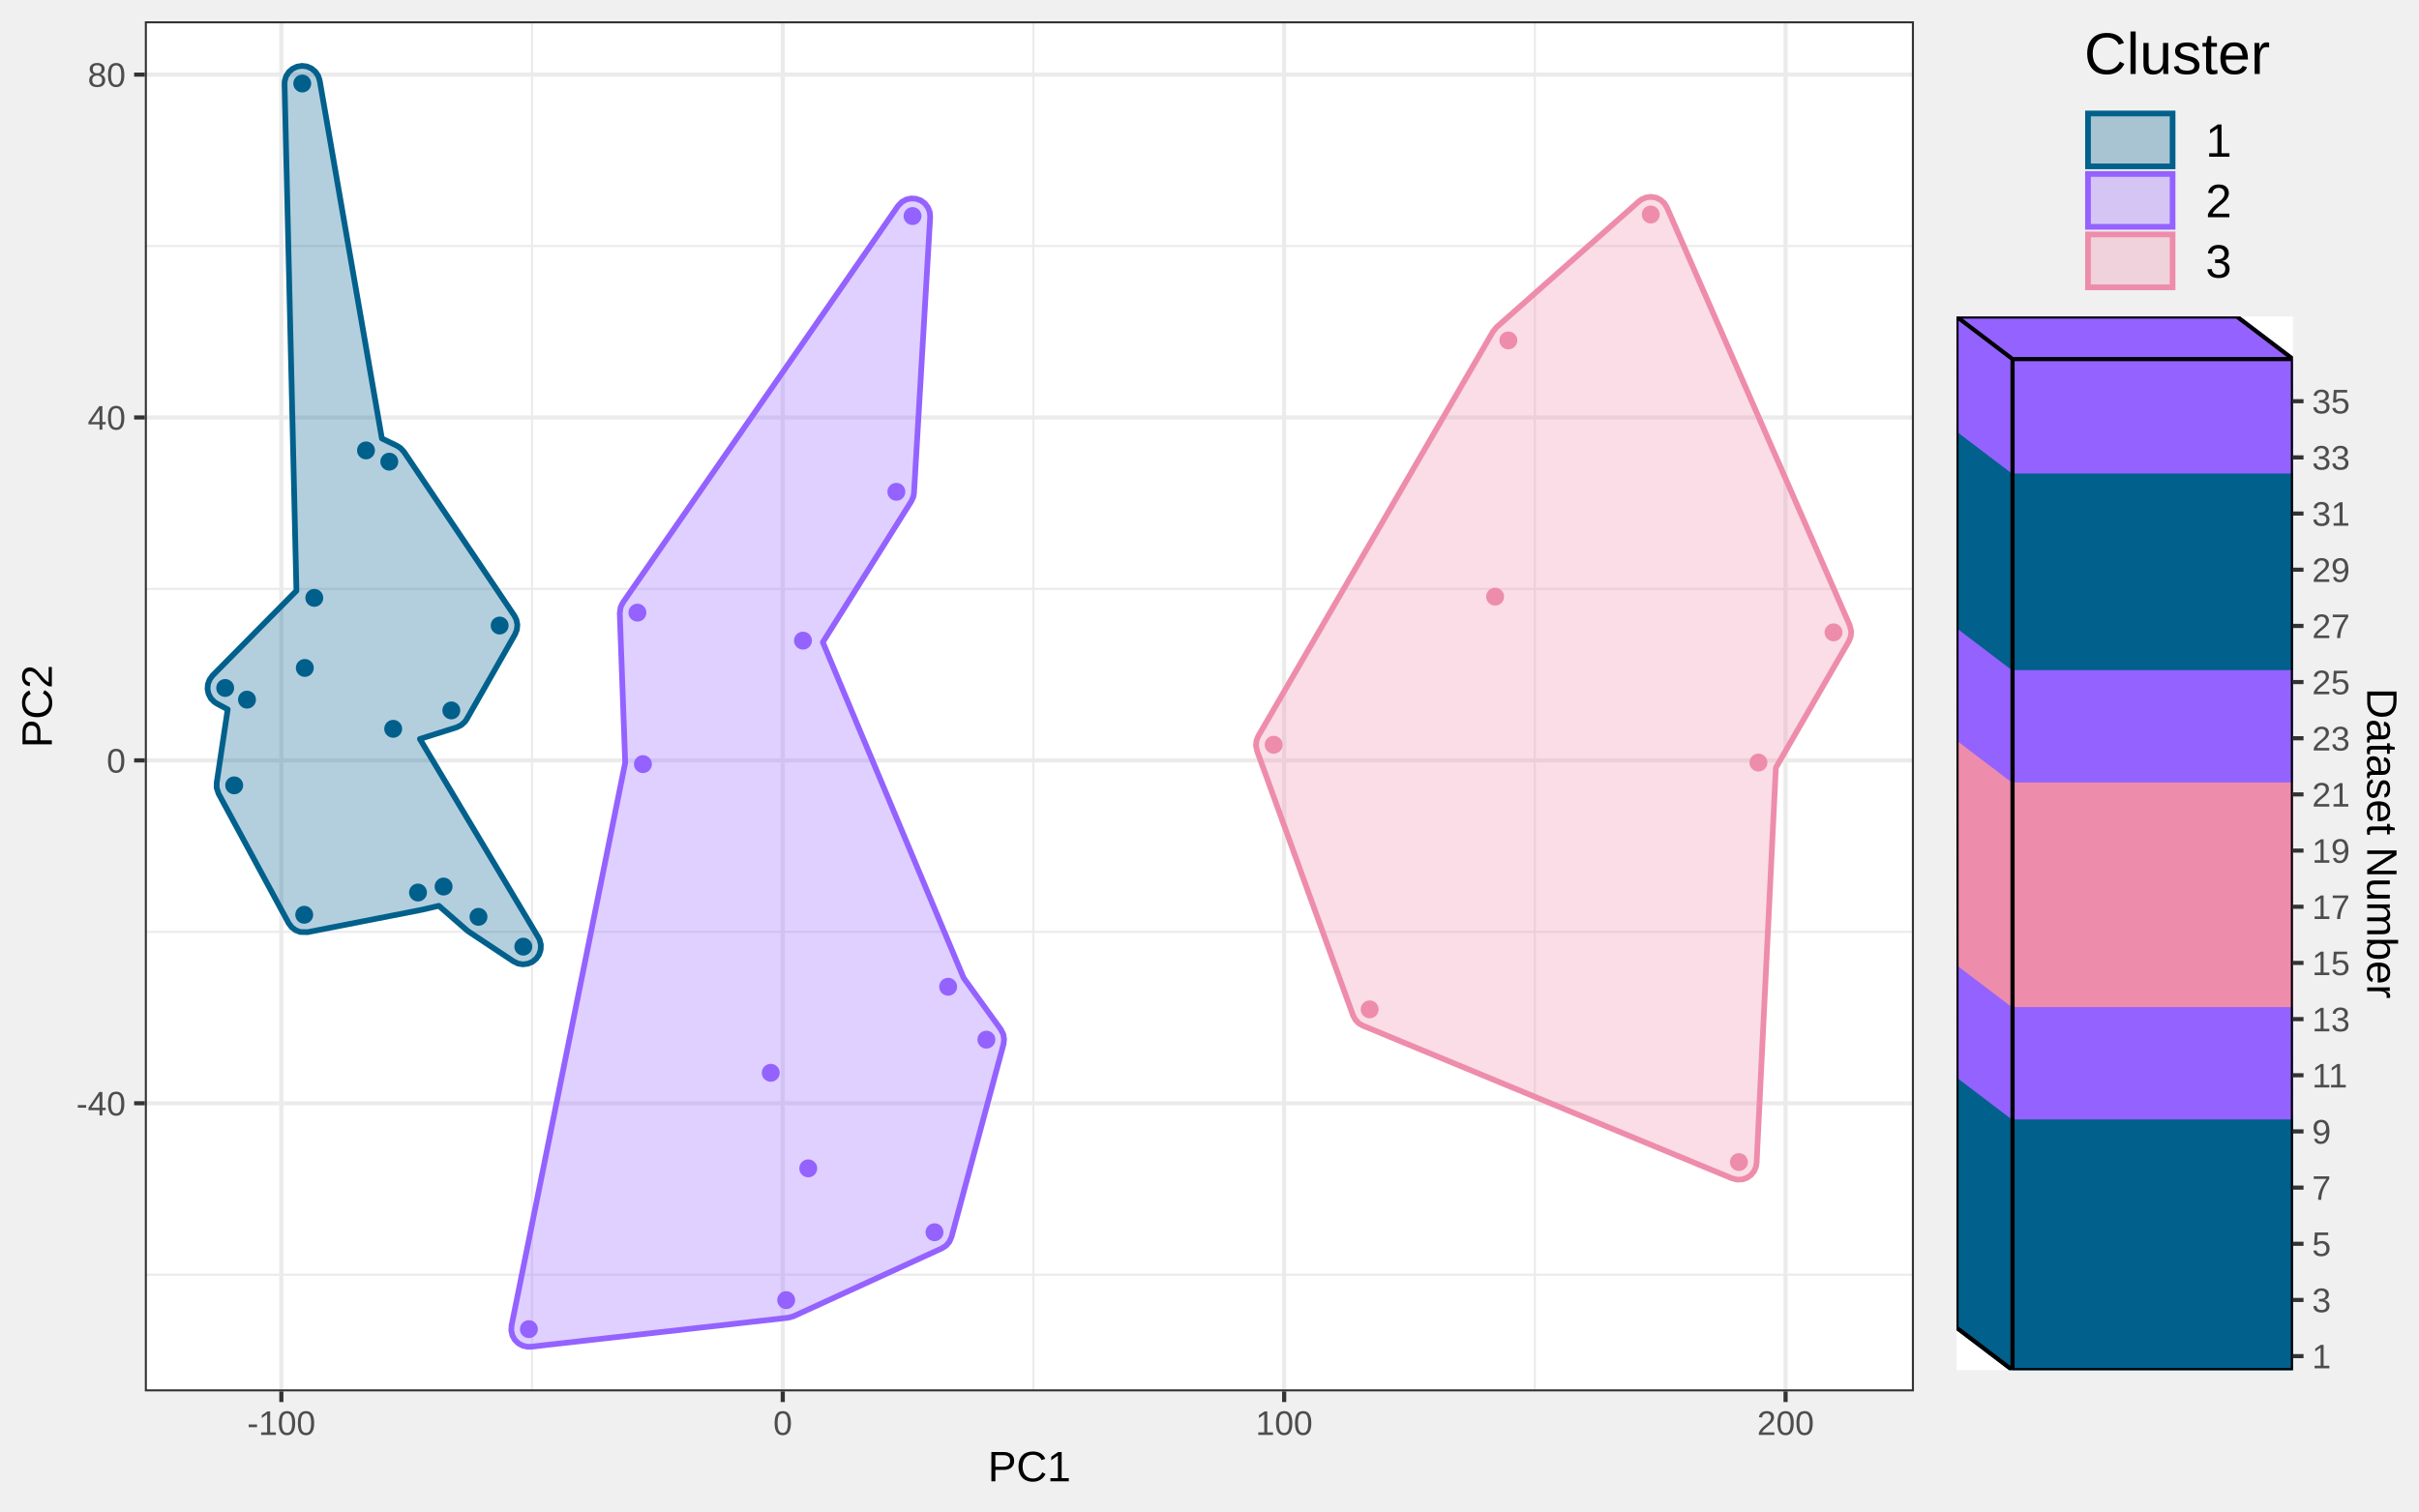
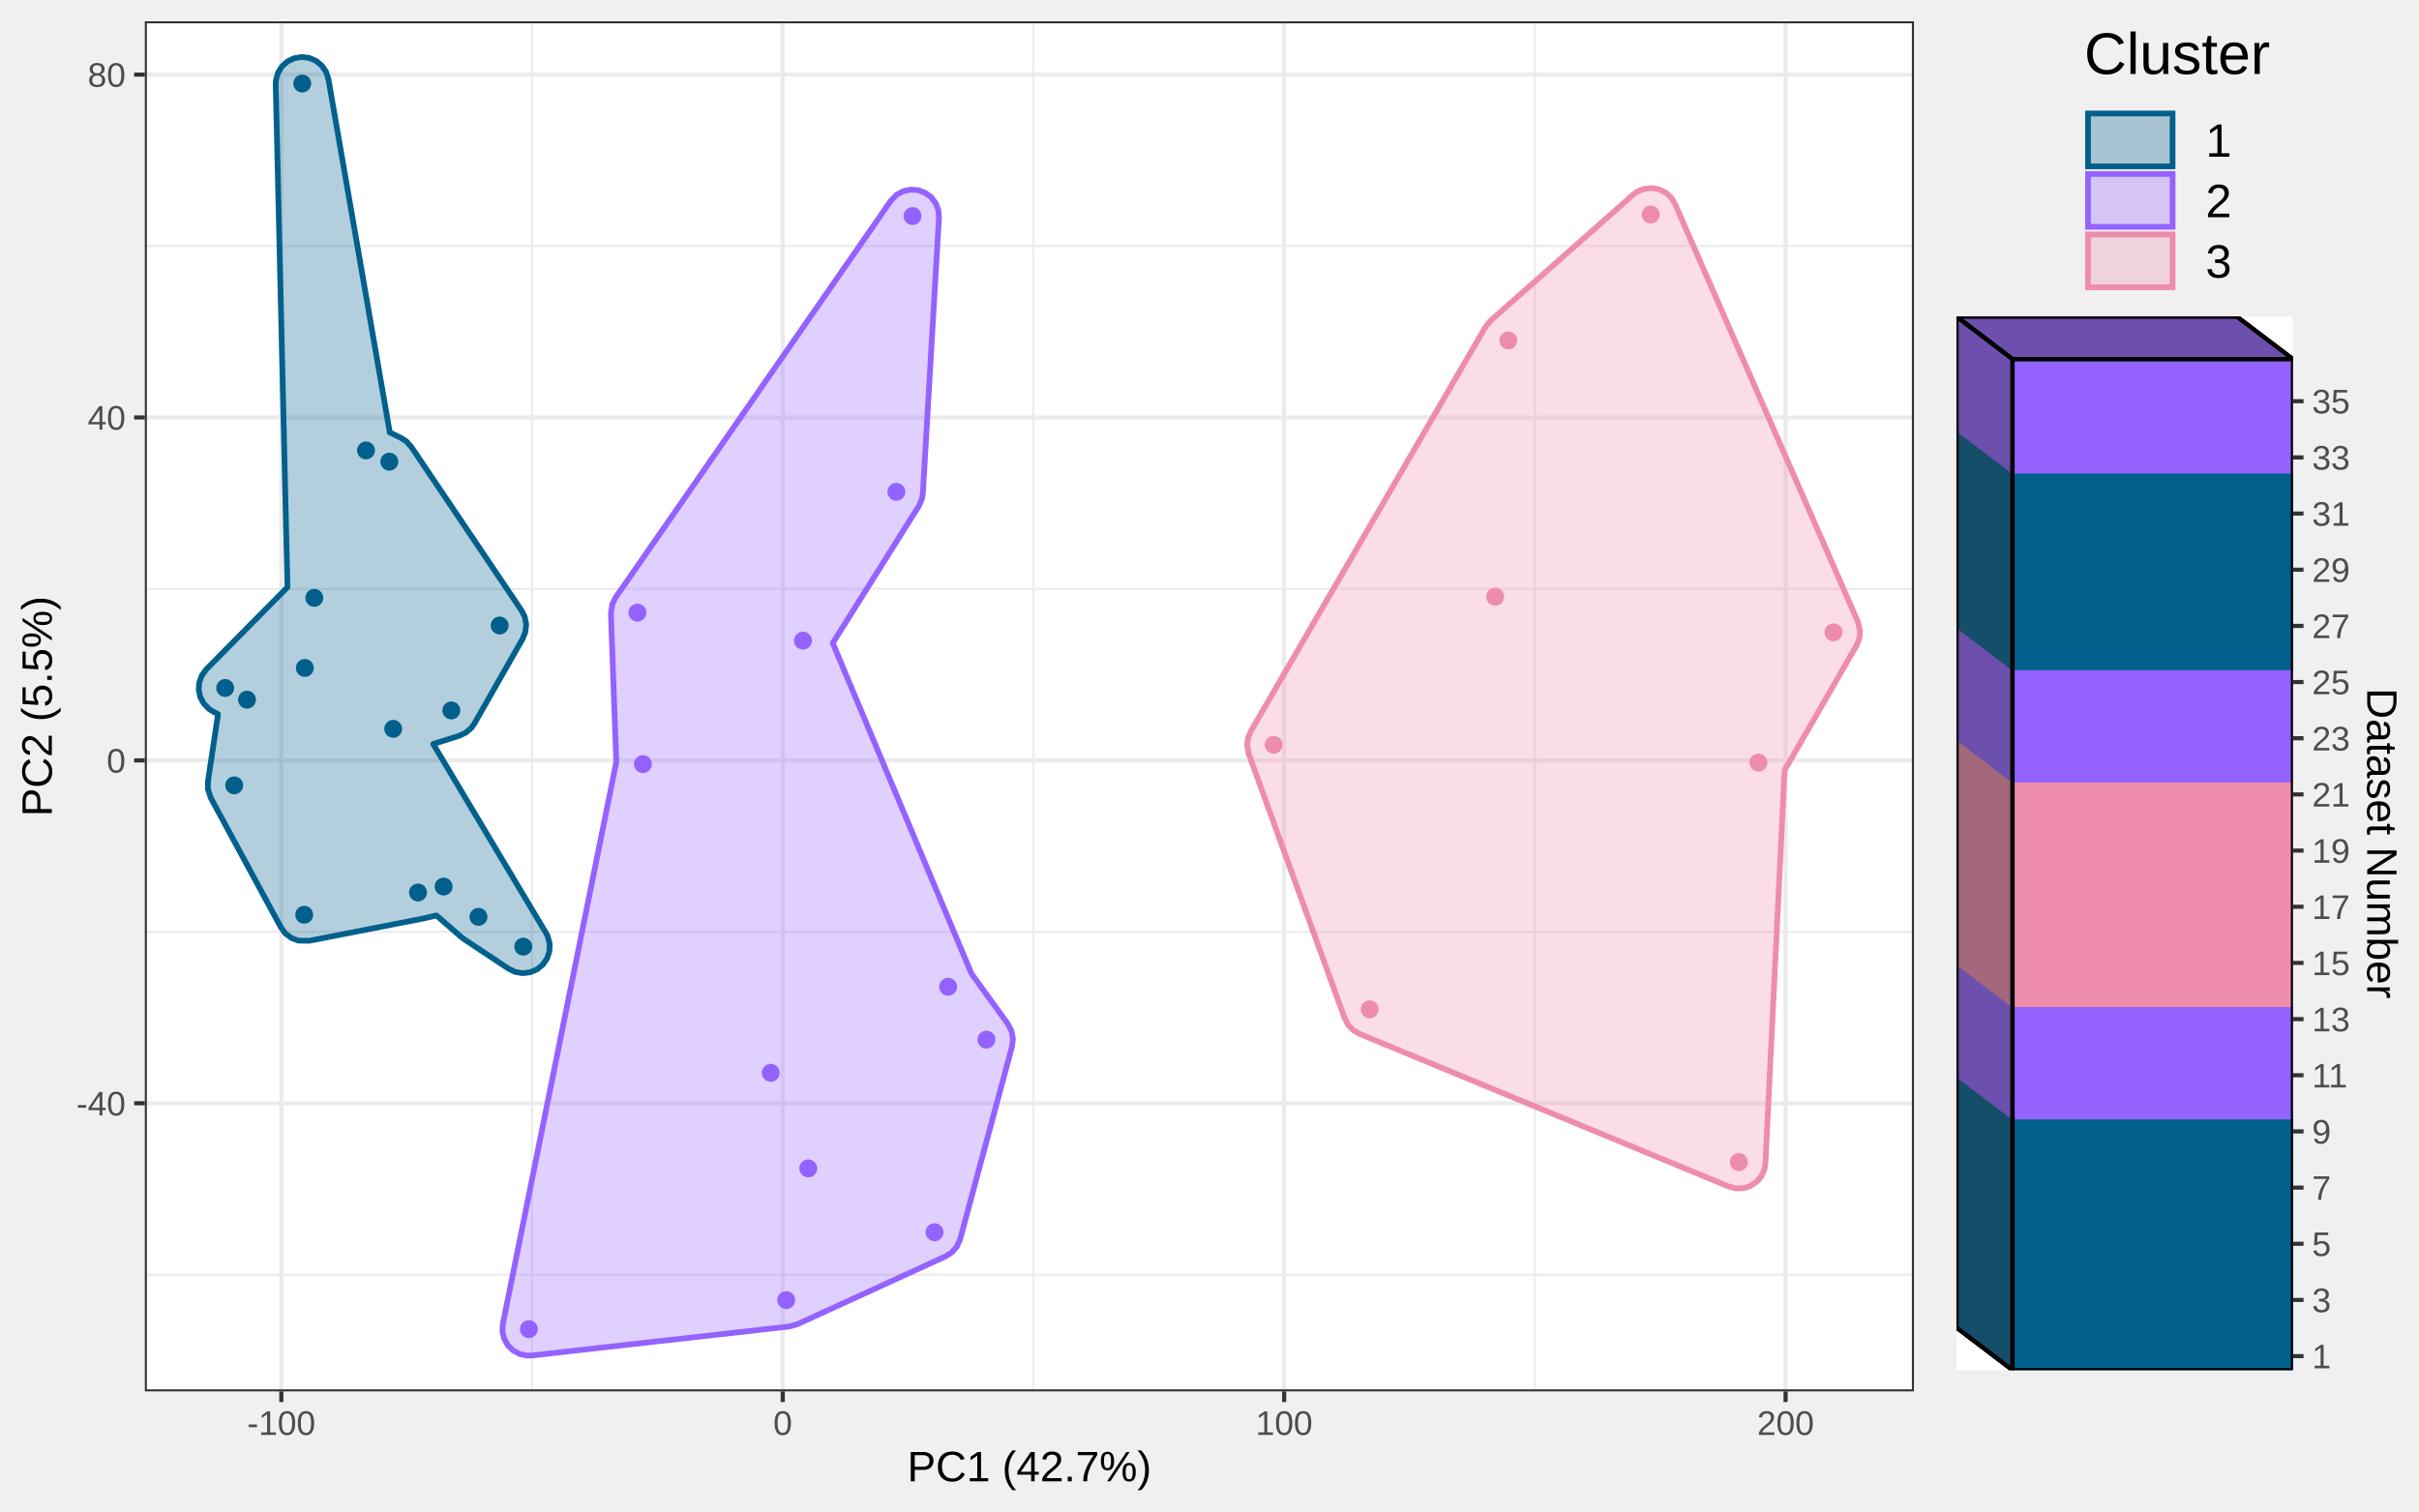
<svg xmlns="http://www.w3.org/2000/svg" width="453.54pt" height="283.46pt" viewBox="0 0 453.54 283.46">
  <g class="svglite">
    <defs>
      <style type="text/css">
    .svglite line, .svglite polyline, .svglite polygon, .svglite path, .svglite rect, .svglite circle {
      fill: none;
      stroke: #000000;
      stroke-linecap: round;
      stroke-linejoin: round;
      stroke-miterlimit: 10.00;
    }
    .svglite text {
      white-space: pre;
    }
    .svglite g.glyphgroup path {
      fill: inherit;
      stroke: none;
    }
  </style>
    </defs>
    <rect width="100%" height="100%" style="stroke: none; fill: none;" />
    <defs>
      <clipPath id="cpMC4wMHw0NTMuNTR8MC4wMHwyODMuNDY=">
        <rect x="0.00" y="0.00" width="453.54" height="283.46" />
      </clipPath>
    </defs>
    <g clip-path="url(#cpMC4wMHw0NTMuNTR8MC4wMHwyODMuNDY=)">
</g>
    <defs>
      <clipPath id="cpMC4wMHwzNjIuODN8MC4wMHwyODMuNDY=">
        <rect x="0.00" y="0.00" width="362.83" height="283.46" />
      </clipPath>
    </defs>
    <g clip-path="url(#cpMC4wMHwzNjIuODN8MC4wMHwyODMuNDY=)">
</g>
    <g clip-path="url(#cpMC4wMHw0NTMuNTR8MC4wMHwyODMuNDY=)">
</g>
    <defs>
      <clipPath id="cpMjcuMTV8MzU4Ljg1fDMuOTl8MjYwLjk0">
        <rect x="27.15" y="3.99" width="331.70" height="256.95" />
      </clipPath>
    </defs>
    <g clip-path="url(#cpMjcuMTV8MzU4Ljg1fDMuOTl8MjYwLjk0)">
      <rect x="27.15" y="3.99" width="331.70" height="256.95" style="stroke-width: 0.78; stroke: none; fill: #FFFFFF;" />
      <polyline points="27.15,239.06 358.85,239.06 " style="stroke-width: 0.39; stroke: #EBEBEB; stroke-linecap: butt;" />
      <polyline points="27.15,174.75 358.85,174.75 " style="stroke-width: 0.39; stroke: #EBEBEB; stroke-linecap: butt;" />
      <polyline points="27.15,110.44 358.85,110.44 " style="stroke-width: 0.39; stroke: #EBEBEB; stroke-linecap: butt;" />
      <polyline points="27.15,46.14 358.85,46.14 " style="stroke-width: 0.39; stroke: #EBEBEB; stroke-linecap: butt;" />
      <polyline points="99.75,260.94 99.75,3.99 " style="stroke-width: 0.39; stroke: #EBEBEB; stroke-linecap: butt;" />
      <polyline points="193.76,260.94 193.76,3.99 " style="stroke-width: 0.39; stroke: #EBEBEB; stroke-linecap: butt;" />
      <polyline points="287.77,260.94 287.77,3.99 " style="stroke-width: 0.39; stroke: #EBEBEB; stroke-linecap: butt;" />
      <polyline points="27.15,206.90 358.85,206.90 " style="stroke-width: 0.78; stroke: #EBEBEB; stroke-linecap: butt;" />
      <polyline points="27.15,142.60 358.85,142.60 " style="stroke-width: 0.78; stroke: #EBEBEB; stroke-linecap: butt;" />
      <polyline points="27.15,78.29 358.85,78.29 " style="stroke-width: 0.78; stroke: #EBEBEB; stroke-linecap: butt;" />
      <polyline points="27.15,13.99 358.85,13.99 " style="stroke-width: 0.78; stroke: #EBEBEB; stroke-linecap: butt;" />
      <polyline points="52.75,260.94 52.75,3.99 " style="stroke-width: 0.78; stroke: #EBEBEB; stroke-linecap: butt;" />
      <polyline points="146.76,260.94 146.76,3.99 " style="stroke-width: 0.78; stroke: #EBEBEB; stroke-linecap: butt;" />
      <polyline points="240.77,260.94 240.77,3.99 " style="stroke-width: 0.78; stroke: #EBEBEB; stroke-linecap: butt;" />
      <polyline points="334.78,260.94 334.78,3.99 " style="stroke-width: 0.78; stroke: #EBEBEB; stroke-linecap: butt;" />
      <circle cx="43.91" cy="147.28" r="1.42" style="stroke-width: 0.52; stroke: #01608C; fill: #01608C;" />
      <circle cx="42.22" cy="129.02" r="1.42" style="stroke-width: 0.52; stroke: #01608C; fill: #01608C;" />
      <circle cx="57.04" cy="171.55" r="1.42" style="stroke-width: 0.52; stroke: #01608C; fill: #01608C;" />
      <circle cx="46.31" cy="131.21" r="1.42" style="stroke-width: 0.52; stroke: #01608C; fill: #01608C;" />
      <circle cx="57.15" cy="125.26" r="1.42" style="stroke-width: 0.52; stroke: #01608C; fill: #01608C;" />
      <circle cx="56.67" cy="15.66" r="1.42" style="stroke-width: 0.52; stroke: #01608C; fill: #01608C;" />
      <circle cx="68.62" cy="84.47" r="1.42" style="stroke-width: 0.52; stroke: #01608C; fill: #01608C;" />
      <circle cx="84.62" cy="133.23" r="1.42" style="stroke-width: 0.52; stroke: #01608C; fill: #01608C;" />
      <circle cx="89.71" cy="171.94" r="1.42" style="stroke-width: 0.52; stroke: #01608C; fill: #01608C;" />
      <circle cx="119.51" cy="114.89" r="1.42" style="stroke-width: 0.52; stroke: #9462FF; fill: #9462FF;" />
      <circle cx="150.55" cy="120.14" r="1.42" style="stroke-width: 0.52; stroke: #9462FF; fill: #9462FF;" />
      <circle cx="171.09" cy="40.52" r="1.42" style="stroke-width: 0.52; stroke: #9462FF; fill: #9462FF;" />
      <circle cx="177.77" cy="185.05" r="1.42" style="stroke-width: 0.52; stroke: #9462FF; fill: #9462FF;" />
      <circle cx="238.80" cy="139.67" r="1.42" style="stroke-width: 0.52; stroke: #EE8CAB; fill: #EE8CAB;" />
      <circle cx="280.32" cy="111.89" r="1.42" style="stroke-width: 0.52; stroke: #EE8CAB; fill: #EE8CAB;" />
      <circle cx="329.69" cy="143.01" r="1.42" style="stroke-width: 0.52; stroke: #EE8CAB; fill: #EE8CAB;" />
      <circle cx="343.77" cy="118.59" r="1.42" style="stroke-width: 0.52; stroke: #EE8CAB; fill: #EE8CAB;" />
      <circle cx="309.50" cy="40.23" r="1.42" style="stroke-width: 0.52; stroke: #EE8CAB; fill: #EE8CAB;" />
      <circle cx="326.03" cy="217.93" r="1.42" style="stroke-width: 0.52; stroke: #EE8CAB; fill: #EE8CAB;" />
      <circle cx="282.80" cy="63.84" r="1.42" style="stroke-width: 0.52; stroke: #EE8CAB; fill: #EE8CAB;" />
      <circle cx="256.80" cy="189.29" r="1.42" style="stroke-width: 0.52; stroke: #EE8CAB; fill: #EE8CAB;" />
      <circle cx="184.94" cy="194.97" r="1.42" style="stroke-width: 0.52; stroke: #9462FF; fill: #9462FF;" />
      <circle cx="168.06" cy="92.23" r="1.42" style="stroke-width: 0.52; stroke: #9462FF; fill: #9462FF;" />
      <circle cx="147.40" cy="243.82" r="1.42" style="stroke-width: 0.52; stroke: #9462FF; fill: #9462FF;" />
      <circle cx="120.54" cy="143.30" r="1.42" style="stroke-width: 0.52; stroke: #9462FF; fill: #9462FF;" />
      <circle cx="98.11" cy="177.53" r="1.42" style="stroke-width: 0.52; stroke: #01608C; fill: #01608C;" />
      <circle cx="83.17" cy="166.26" r="1.42" style="stroke-width: 0.52; stroke: #01608C; fill: #01608C;" />
      <circle cx="72.99" cy="86.58" r="1.42" style="stroke-width: 0.52; stroke: #01608C; fill: #01608C;" />
      <circle cx="58.93" cy="112.12" r="1.42" style="stroke-width: 0.52; stroke: #01608C; fill: #01608C;" />
      <circle cx="73.72" cy="136.68" r="1.42" style="stroke-width: 0.52; stroke: #01608C; fill: #01608C;" />
      <circle cx="78.37" cy="167.38" r="1.42" style="stroke-width: 0.52; stroke: #01608C; fill: #01608C;" />
      <circle cx="93.68" cy="117.31" r="1.42" style="stroke-width: 0.52; stroke: #01608C; fill: #01608C;" />
      <circle cx="99.16" cy="249.26" r="1.42" style="stroke-width: 0.52; stroke: #9462FF; fill: #9462FF;" />
      <circle cx="144.51" cy="201.19" r="1.42" style="stroke-width: 0.52; stroke: #9462FF; fill: #9462FF;" />
      <circle cx="151.54" cy="219.11" r="1.42" style="stroke-width: 0.52; stroke: #9462FF; fill: #9462FF;" />
      <circle cx="175.21" cy="231.09" r="1.42" style="stroke-width: 0.52; stroke: #9462FF; fill: #9462FF;" />
-       <polygon points="98.97,180.73 99.83,180.37 100.55,179.77 101.08,179.00 101.37,178.11 101.41,177.18 101.18,176.27 100.96,175.83 78.72,138.58 85.62,136.40 86.46,135.99 87.16,135.37 87.50,134.88 96.57,118.95 96.91,118.08 97.00,117.15 96.82,116.23 96.44,115.46 75.74,84.73 75.11,84.04 74.43,83.60 71.60,82.23 59.94,15.10 59.65,14.21 59.12,13.43 58.40,12.84 57.54,12.46 56.61,12.35 55.69,12.50 54.84,12.90 54.14,13.52 53.64,14.31 53.38,15.21 53.35,15.74 55.58,110.79 39.86,126.68 39.31,127.44 38.98,128.31 38.91,129.25 39.11,130.16 39.55,130.99 40.21,131.65 40.65,131.94 42.69,133.03 40.63,146.79 40.62,147.73 40.99,148.86 54.12,173.13 54.68,173.88 55.43,174.45 56.30,174.78 57.68,174.81 79.00,170.63 79.12,170.61 82.28,169.87 87.53,174.45 87.87,174.71 96.27,180.29 97.12,180.70 98.04,180.85 " style="stroke-width: 1.07; stroke: #01608C; fill: #01608C; fill-opacity: 0.30;" />
-       <polygon points="99.53,252.56 147.77,247.12 148.78,246.84 176.59,234.11 177.38,233.60 177.99,232.90 178.41,231.95 188.15,195.83 188.26,194.90 188.11,193.98 187.63,193.02 180.68,183.41 154.27,120.44 170.87,93.99 171.25,93.14 171.37,92.42 174.40,40.71 174.32,39.78 173.98,38.91 173.42,38.16 172.67,37.60 171.79,37.28 170.86,37.21 169.94,37.41 169.12,37.85 168.36,38.63 116.79,113.00 116.37,113.84 116.20,115.01 117.22,143.03 95.91,248.60 95.86,249.54 96.07,250.45 96.52,251.27 97.19,251.92 98.01,252.37 98.92,252.57 " style="stroke-width: 1.07; stroke: #9462FF; fill: #9462FF; fill-opacity: 0.30;" />
-       <polygon points="326.61,221.19 327.50,220.90 328.27,220.38 328.87,219.65 329.24,218.79 329.35,218.09 332.96,143.97 346.65,120.25 346.99,119.38 347.09,118.45 346.81,117.26 312.53,38.90 312.04,38.10 311.35,37.48 310.50,37.07 309.58,36.91 308.65,37.02 307.79,37.39 307.30,37.75 280.60,61.35 279.93,62.17 235.93,138.01 235.58,138.87 235.48,139.80 235.68,140.80 253.68,190.42 254.12,191.24 254.77,191.92 255.53,192.35 324.77,220.99 325.67,221.22 " style="stroke-width: 1.07; stroke: #EE8CAB; fill: #EE8CAB; fill-opacity: 0.30;" />
+       <polygon points="99.40,182.34 100.69,181.79 101.77,180.90 102.57,179.74 103.01,178.40 103.06,177.00 102.71,175.64 102.38,174.98 81.22,139.53 86.12,137.98 87.38,137.37 88.43,136.44 88.94,135.70 98.01,119.77 98.52,118.47 98.65,117.07 98.39,115.69 97.81,114.53 77.12,83.81 76.18,82.76 75.16,82.11 73.08,81.10 61.57,14.81 61.14,13.48 60.35,12.32 59.27,11.42 57.98,10.86 56.59,10.69 55.20,10.91 53.93,11.51 52.88,12.44 52.13,13.63 51.74,14.98 51.69,15.78 53.90,110.12 38.68,125.52 37.85,126.65 37.36,127.96 37.26,129.36 37.55,130.74 38.22,131.97 39.20,132.97 39.87,133.40 40.88,133.94 38.99,146.55 38.98,147.95 39.53,149.65 52.67,173.92 53.50,175.05 54.62,175.90 55.93,176.40 58.00,176.43 79.32,172.26 79.49,172.22 81.83,171.68 86.45,175.70 86.95,176.09 95.35,181.67 96.62,182.28 98.00,182.51 " style="stroke-width: 1.07; stroke: #01608C; fill: #01608C; fill-opacity: 0.30;" />
+       <polygon points="99.72,254.20 147.95,248.77 149.47,248.35 177.28,235.62 178.46,234.86 179.39,233.80 180.02,232.39 189.75,196.26 189.92,194.87 189.69,193.48 188.98,192.05 182.14,182.59 156.13,120.60 172.28,94.88 172.85,93.59 173.03,92.52 176.05,40.81 175.94,39.41 175.43,38.10 174.59,36.98 173.46,36.15 172.14,35.66 170.74,35.56 169.37,35.85 168.13,36.51 167.00,37.68 115.42,112.06 114.80,113.31 114.54,115.07 115.55,142.90 94.28,248.28 94.20,249.68 94.52,251.04 95.20,252.27 96.20,253.26 97.43,253.93 98.81,254.22 " style="stroke-width: 1.07; stroke: #9462FF; fill: #9462FF; fill-opacity: 0.30;" />
+       <polygon points="326.89,222.83 328.23,222.39 329.39,221.60 330.28,220.52 330.84,219.23 331.00,218.17 334.60,144.45 348.08,121.07 348.61,119.77 348.74,118.37 348.33,116.59 314.05,38.24 313.32,37.04 312.27,36.10 311.01,35.49 309.63,35.26 308.23,35.42 306.94,35.96 306.20,36.50 279.50,60.11 278.49,61.34 234.49,137.17 233.97,138.47 233.83,139.87 234.12,141.37 252.12,190.98 252.78,192.22 253.76,193.23 254.89,193.89 324.13,222.52 325.49,222.87 " style="stroke-width: 1.07; stroke: #EE8CAB; fill: #EE8CAB; fill-opacity: 0.30;" />
      <rect x="27.15" y="3.99" width="331.70" height="256.95" style="stroke-width: 0.78; stroke: #333333;" />
    </g>
    <g clip-path="url(#cpMC4wMHw0NTMuNTR8MC4wMHwyODMuNDY=)">
      <text x="23.56" y="209.19" text-anchor="end" style="font-size: 6.40px;fill: #4D4D4D; font-family: &quot;Arial&quot;;" textLength="9.22px" lengthAdjust="spacingAndGlyphs">-40</text>
      <text x="23.56" y="144.89" text-anchor="end" style="font-size: 6.40px;fill: #4D4D4D; font-family: &quot;Arial&quot;;" textLength="3.55px" lengthAdjust="spacingAndGlyphs">0</text>
      <text x="23.56" y="80.58" text-anchor="end" style="font-size: 6.40px;fill: #4D4D4D; font-family: &quot;Arial&quot;;" textLength="7.09px" lengthAdjust="spacingAndGlyphs">40</text>
      <text x="23.56" y="16.28" text-anchor="end" style="font-size: 6.40px;fill: #4D4D4D; font-family: &quot;Arial&quot;;" textLength="7.09px" lengthAdjust="spacingAndGlyphs">80</text>
      <polyline points="25.15,206.90 27.15,206.90 " style="stroke-width: 0.78; stroke: #333333; stroke-linecap: butt;" />
      <polyline points="25.15,142.60 27.15,142.60 " style="stroke-width: 0.78; stroke: #333333; stroke-linecap: butt;" />
      <polyline points="25.15,78.29 27.15,78.29 " style="stroke-width: 0.78; stroke: #333333; stroke-linecap: butt;" />
      <polyline points="25.15,13.99 27.15,13.99 " style="stroke-width: 0.78; stroke: #333333; stroke-linecap: butt;" />
      <polyline points="52.75,262.93 52.75,260.94 " style="stroke-width: 0.78; stroke: #333333; stroke-linecap: butt;" />
      <polyline points="146.76,262.93 146.76,260.94 " style="stroke-width: 0.78; stroke: #333333; stroke-linecap: butt;" />
      <polyline points="240.77,262.93 240.77,260.94 " style="stroke-width: 0.78; stroke: #333333; stroke-linecap: butt;" />
      <polyline points="334.78,262.93 334.78,260.94 " style="stroke-width: 0.78; stroke: #333333; stroke-linecap: butt;" />
      <text x="52.75" y="269.10" text-anchor="middle" style="font-size: 6.40px;fill: #4D4D4D; font-family: &quot;Arial&quot;;" textLength="12.77px" lengthAdjust="spacingAndGlyphs">-100</text>
      <text x="146.76" y="269.10" text-anchor="middle" style="font-size: 6.40px;fill: #4D4D4D; font-family: &quot;Arial&quot;;" textLength="3.55px" lengthAdjust="spacingAndGlyphs">0</text>
      <text x="240.77" y="269.10" text-anchor="middle" style="font-size: 6.40px;fill: #4D4D4D; font-family: &quot;Arial&quot;;" textLength="10.64px" lengthAdjust="spacingAndGlyphs">100</text>
      <text x="334.78" y="269.10" text-anchor="middle" style="font-size: 6.40px;fill: #4D4D4D; font-family: &quot;Arial&quot;;" textLength="10.64px" lengthAdjust="spacingAndGlyphs">200</text>
-       <text x="193.00" y="277.80" text-anchor="middle" style="font-size: 8.00px; font-family: &quot;Arial&quot;;" textLength="15.58px" lengthAdjust="spacingAndGlyphs">PC1</text>
-       <text transform="translate(9.72,132.46) rotate(-90)" text-anchor="middle" style="font-size: 8.00px; font-family: &quot;Arial&quot;;" textLength="15.58px" lengthAdjust="spacingAndGlyphs">PC2</text>
+       <text x="193.00" y="277.80" text-anchor="middle" style="font-size: 8.00px; font-family: &quot;Arial&quot;;" textLength="45.83px" lengthAdjust="spacingAndGlyphs">PC1 (42.7%)</text>
+       <text transform="translate(9.72,132.46) rotate(-90)" text-anchor="middle" style="font-size: 8.00px; font-family: &quot;Arial&quot;;" textLength="41.38px" lengthAdjust="spacingAndGlyphs">PC2 (5.5%)</text>
    </g>
    <defs>
      <clipPath id="cpMzYyLjgzfDQ1My41NHwwLjAwfDI4My40Ng==">
        <rect x="362.83" y="0.00" width="90.71" height="283.46" />
      </clipPath>
    </defs>
    <g clip-path="url(#cpMzYyLjgzfDQ1My41NHwwLjAwfDI4My40Ng==)">
</g>
    <g clip-path="url(#cpMC4wMHw0NTMuNTR8MC4wMHwyODMuNDY=)">
      <text x="390.77" y="13.87" style="font-size: 11.00px; font-family: &quot;Arial&quot;;" textLength="34.84px" lengthAdjust="spacingAndGlyphs">Cluster</text>
      <rect x="391.48" y="21.28" width="15.86" height="9.92" style="stroke-width: 1.07; stroke: #01608C; stroke-linecap: butt; stroke-linejoin: miter; fill: #01608C; fill-opacity: 0.30;" />
      <rect x="391.48" y="32.62" width="15.86" height="9.92" style="stroke-width: 1.07; stroke: #9462FF; stroke-linecap: butt; stroke-linejoin: miter; fill: #9462FF; fill-opacity: 0.30;" />
      <rect x="391.48" y="43.96" width="15.86" height="9.92" style="stroke-width: 1.07; stroke: #EE8CAB; stroke-linecap: butt; stroke-linejoin: miter; fill: #EE8CAB; fill-opacity: 0.30;" />
      <text x="413.53" y="29.39" style="font-size: 8.80px; font-family: &quot;Arial&quot;;" textLength="4.89px" lengthAdjust="spacingAndGlyphs">1</text>
      <text x="413.53" y="40.73" style="font-size: 8.80px; font-family: &quot;Arial&quot;;" textLength="4.89px" lengthAdjust="spacingAndGlyphs">2</text>
      <text x="413.53" y="52.07" style="font-size: 8.80px; font-family: &quot;Arial&quot;;" textLength="4.89px" lengthAdjust="spacingAndGlyphs">3</text>
    </g>
    <defs>
      <clipPath id="cpMzYyLjgzfDQ1My41NHw1NS4zOHwyNjAuOTQ=">
        <rect x="362.83" y="55.38" width="90.71" height="205.56" />
      </clipPath>
    </defs>
    <g clip-path="url(#cpMzYyLjgzfDQ1My41NHw1NS4zOHwyNjAuOTQ=)">
</g>
    <g clip-path="url(#cpMC4wMHw0NTMuNTR8MC4wMHwyODMuNDY=)">
</g>
    <defs>
      <clipPath id="cpMzY2LjgyfDQyOS45MHw1OS4zNnwyNTYuOTU=">
        <rect x="366.82" y="59.36" width="63.08" height="197.59" />
      </clipPath>
    </defs>
    <g clip-path="url(#cpMzY2LjgyfDQyOS45MHw1OS4zNnwyNTYuOTU=)">
      <rect x="366.82" y="59.36" width="63.08" height="197.59" style="stroke-width: 0.78; stroke: none; fill: #FFFFFF;" />
      <polygon points="429.90,256.95 429.90,251.69 377.33,251.69 366.82,243.71 366.82,248.97 377.33,256.95 " style="stroke-width: 0.78; stroke: #01608C; stroke-linecap: butt; fill: #01608C;" />
      <polygon points="429.90,251.69 429.90,246.42 377.33,246.42 366.82,238.44 366.82,243.71 377.33,251.69 " style="stroke-width: 0.78; stroke: #01608C; stroke-linecap: butt; fill: #01608C;" />
      <polygon points="429.90,246.42 429.90,241.15 377.33,241.15 366.82,233.17 366.82,238.44 377.33,246.42 " style="stroke-width: 0.78; stroke: #01608C; stroke-linecap: butt; fill: #01608C;" />
      <polygon points="429.90,241.15 429.90,235.89 377.33,235.89 366.82,227.91 366.82,233.17 377.33,241.15 " style="stroke-width: 0.78; stroke: #01608C; stroke-linecap: butt; fill: #01608C;" />
      <polygon points="429.90,235.89 429.90,230.62 377.33,230.62 366.82,222.64 366.82,227.91 377.33,235.89 " style="stroke-width: 0.78; stroke: #01608C; stroke-linecap: butt; fill: #01608C;" />
      <polygon points="429.90,230.62 429.90,225.35 377.33,225.35 366.82,217.37 366.82,222.64 377.33,230.62 " style="stroke-width: 0.78; stroke: #01608C; stroke-linecap: butt; fill: #01608C;" />
      <polygon points="429.90,225.35 429.90,220.09 377.33,220.09 366.82,212.10 366.82,217.37 377.33,225.35 " style="stroke-width: 0.78; stroke: #01608C; stroke-linecap: butt; fill: #01608C;" />
      <polygon points="429.90,220.09 429.90,214.82 377.33,214.82 366.82,206.84 366.82,212.10 377.33,220.09 " style="stroke-width: 0.78; stroke: #01608C; stroke-linecap: butt; fill: #01608C;" />
      <polygon points="429.90,214.82 429.90,209.55 377.33,209.55 366.82,201.57 366.82,206.84 377.33,214.82 " style="stroke-width: 0.78; stroke: #01608C; stroke-linecap: butt; fill: #01608C;" />
      <polygon points="429.90,209.55 429.90,204.28 377.33,204.28 366.82,196.30 366.82,201.57 377.33,209.55 " style="stroke-width: 0.78; stroke: #9462FF; stroke-linecap: butt; fill: #9462FF;" />
      <polygon points="429.90,204.28 429.90,199.02 377.33,199.02 366.82,191.04 366.82,196.30 377.33,204.28 " style="stroke-width: 0.78; stroke: #9462FF; stroke-linecap: butt; fill: #9462FF;" />
      <polygon points="429.90,199.02 429.90,193.75 377.33,193.75 366.82,185.77 366.82,191.04 377.33,199.02 " style="stroke-width: 0.78; stroke: #9462FF; stroke-linecap: butt; fill: #9462FF;" />
      <polygon points="429.90,193.75 429.90,188.48 377.33,188.48 366.82,180.50 366.82,185.77 377.33,193.75 " style="stroke-width: 0.78; stroke: #9462FF; stroke-linecap: butt; fill: #9462FF;" />
      <polygon points="429.90,188.48 429.90,183.22 377.33,183.22 366.82,175.24 366.82,180.50 377.33,188.48 " style="stroke-width: 0.78; stroke: #EE8CAB; stroke-linecap: butt; fill: #EE8CAB;" />
      <polygon points="429.90,183.22 429.90,177.95 377.33,177.95 366.82,169.97 366.82,175.24 377.33,183.22 " style="stroke-width: 0.78; stroke: #EE8CAB; stroke-linecap: butt; fill: #EE8CAB;" />
      <polygon points="429.90,177.95 429.90,172.68 377.33,172.68 366.82,164.70 366.82,169.97 377.33,177.95 " style="stroke-width: 0.78; stroke: #EE8CAB; stroke-linecap: butt; fill: #EE8CAB;" />
      <polygon points="429.90,172.68 429.90,167.41 377.33,167.41 366.82,159.43 366.82,164.70 377.33,172.68 " style="stroke-width: 0.78; stroke: #EE8CAB; stroke-linecap: butt; fill: #EE8CAB;" />
      <polygon points="429.90,167.41 429.90,162.15 377.33,162.15 366.82,154.17 366.82,159.43 377.33,167.41 " style="stroke-width: 0.78; stroke: #EE8CAB; stroke-linecap: butt; fill: #EE8CAB;" />
      <polygon points="429.90,162.15 429.90,156.88 377.33,156.88 366.82,148.90 366.82,154.17 377.33,162.15 " style="stroke-width: 0.78; stroke: #EE8CAB; stroke-linecap: butt; fill: #EE8CAB;" />
      <polygon points="429.90,156.88 429.90,151.61 377.33,151.61 366.82,143.63 366.82,148.90 377.33,156.88 " style="stroke-width: 0.78; stroke: #EE8CAB; stroke-linecap: butt; fill: #EE8CAB;" />
      <polygon points="429.90,151.61 429.90,146.35 377.33,146.35 366.82,138.37 366.82,143.63 377.33,151.61 " style="stroke-width: 0.78; stroke: #EE8CAB; stroke-linecap: butt; fill: #EE8CAB;" />
      <polygon points="429.90,146.35 429.90,141.08 377.33,141.08 366.82,133.10 366.82,138.37 377.33,146.35 " style="stroke-width: 0.78; stroke: #9462FF; stroke-linecap: butt; fill: #9462FF;" />
      <polygon points="429.90,141.08 429.90,135.81 377.33,135.81 366.82,127.83 366.82,133.10 377.33,141.08 " style="stroke-width: 0.78; stroke: #9462FF; stroke-linecap: butt; fill: #9462FF;" />
      <polygon points="429.90,135.81 429.90,130.55 377.33,130.55 366.82,122.57 366.82,127.83 377.33,135.81 " style="stroke-width: 0.78; stroke: #9462FF; stroke-linecap: butt; fill: #9462FF;" />
      <polygon points="429.90,130.55 429.90,125.28 377.33,125.28 366.82,117.30 366.82,122.57 377.33,130.55 " style="stroke-width: 0.78; stroke: #9462FF; stroke-linecap: butt; fill: #9462FF;" />
      <polygon points="429.90,125.28 429.90,120.01 377.33,120.01 366.82,112.03 366.82,117.30 377.33,125.28 " style="stroke-width: 0.78; stroke: #01608C; stroke-linecap: butt; fill: #01608C;" />
      <polygon points="429.90,120.01 429.90,114.74 377.33,114.74 366.82,106.76 366.82,112.03 377.33,120.01 " style="stroke-width: 0.78; stroke: #01608C; stroke-linecap: butt; fill: #01608C;" />
      <polygon points="429.90,114.74 429.90,109.48 377.33,109.48 366.82,101.50 366.82,106.76 377.33,114.74 " style="stroke-width: 0.78; stroke: #01608C; stroke-linecap: butt; fill: #01608C;" />
      <polygon points="429.90,109.48 429.90,104.21 377.33,104.21 366.82,96.23 366.82,101.50 377.33,109.48 " style="stroke-width: 0.78; stroke: #01608C; stroke-linecap: butt; fill: #01608C;" />
      <polygon points="429.90,104.21 429.90,98.94 377.33,98.94 366.82,90.96 366.82,96.23 377.33,104.21 " style="stroke-width: 0.78; stroke: #01608C; stroke-linecap: butt; fill: #01608C;" />
      <polygon points="429.90,98.94 429.90,93.68 377.33,93.68 366.82,85.70 366.82,90.96 377.33,98.94 " style="stroke-width: 0.78; stroke: #01608C; stroke-linecap: butt; fill: #01608C;" />
      <polygon points="429.90,93.68 429.90,88.41 377.33,88.41 366.82,80.43 366.82,85.70 377.33,93.68 " style="stroke-width: 0.78; stroke: #01608C; stroke-linecap: butt; fill: #01608C;" />
      <polygon points="429.90,88.41 429.90,83.14 377.33,83.14 366.82,75.16 366.82,80.43 377.33,88.41 " style="stroke-width: 0.78; stroke: #9462FF; stroke-linecap: butt; fill: #9462FF;" />
      <polygon points="429.90,83.14 429.90,77.88 377.33,77.88 366.82,69.89 366.82,75.16 377.33,83.14 " style="stroke-width: 0.78; stroke: #9462FF; stroke-linecap: butt; fill: #9462FF;" />
      <polygon points="429.90,77.88 429.90,72.61 377.33,72.61 366.82,64.63 366.82,69.89 377.33,77.88 " style="stroke-width: 0.78; stroke: #9462FF; stroke-linecap: butt; fill: #9462FF;" />
      <polygon points="429.90,72.61 429.90,67.34 419.38,59.36 366.82,59.36 366.82,64.63 377.33,72.61 " style="stroke-width: 0.78; stroke: #9462FF; stroke-linecap: butt; fill: #9462FF;" />
+       <polygon points="377.33,256.95 377.33,67.34 366.82,59.36 366.82,248.97 " style="stroke-width: 0.78; stroke-linecap: butt; fill: #333333; fill-opacity: 0.40;" />
+       <polygon points="377.33,67.34 429.90,67.34 419.38,59.36 366.82,59.36 " style="stroke-width: 0.78; stroke-linecap: butt; fill: #333333; fill-opacity: 0.40;" />
      <polyline points="377.33,256.95 429.90,256.95 429.90,67.34 377.33,67.34 377.33,256.95 377.33,256.95 366.82,248.97 366.82,59.36 377.33,67.34 366.82,59.36 419.38,59.36 429.90,67.34 " style="stroke-width: 0.78; stroke-linecap: butt;" />
    </g>
    <g clip-path="url(#cpMC4wMHw0NTMuNTR8MC4wMHwyODMuNDY=)">
      <polyline points="431.89,254.32 429.90,254.32 " style="stroke-width: 0.78; stroke: #333333; stroke-linecap: butt;" />
      <polyline points="431.89,243.79 429.90,243.79 " style="stroke-width: 0.78; stroke: #333333; stroke-linecap: butt;" />
      <polyline points="431.89,233.25 429.90,233.25 " style="stroke-width: 0.78; stroke: #333333; stroke-linecap: butt;" />
      <polyline points="431.89,222.72 429.90,222.72 " style="stroke-width: 0.78; stroke: #333333; stroke-linecap: butt;" />
      <polyline points="431.89,212.18 429.90,212.18 " style="stroke-width: 0.78; stroke: #333333; stroke-linecap: butt;" />
      <polyline points="431.89,201.65 429.90,201.65 " style="stroke-width: 0.78; stroke: #333333; stroke-linecap: butt;" />
      <polyline points="431.89,191.12 429.90,191.12 " style="stroke-width: 0.78; stroke: #333333; stroke-linecap: butt;" />
      <polyline points="431.89,180.58 429.90,180.58 " style="stroke-width: 0.78; stroke: #333333; stroke-linecap: butt;" />
      <polyline points="431.89,170.05 429.90,170.05 " style="stroke-width: 0.78; stroke: #333333; stroke-linecap: butt;" />
      <polyline points="431.89,159.51 429.90,159.51 " style="stroke-width: 0.78; stroke: #333333; stroke-linecap: butt;" />
      <polyline points="431.89,148.98 429.90,148.98 " style="stroke-width: 0.78; stroke: #333333; stroke-linecap: butt;" />
      <polyline points="431.89,138.45 429.90,138.45 " style="stroke-width: 0.78; stroke: #333333; stroke-linecap: butt;" />
      <polyline points="431.89,127.91 429.90,127.91 " style="stroke-width: 0.78; stroke: #333333; stroke-linecap: butt;" />
      <polyline points="431.89,117.38 429.90,117.38 " style="stroke-width: 0.78; stroke: #333333; stroke-linecap: butt;" />
      <polyline points="431.89,106.84 429.90,106.84 " style="stroke-width: 0.78; stroke: #333333; stroke-linecap: butt;" />
      <polyline points="431.89,96.31 429.90,96.31 " style="stroke-width: 0.78; stroke: #333333; stroke-linecap: butt;" />
      <polyline points="431.89,85.78 429.90,85.78 " style="stroke-width: 0.78; stroke: #333333; stroke-linecap: butt;" />
      <polyline points="431.89,75.24 429.90,75.24 " style="stroke-width: 0.78; stroke: #333333; stroke-linecap: butt;" />
      <text x="433.48" y="256.61" style="font-size: 6.40px;fill: #4D4D4D; font-family: &quot;Arial&quot;;" textLength="3.55px" lengthAdjust="spacingAndGlyphs">1</text>
      <text x="433.48" y="246.08" style="font-size: 6.40px;fill: #4D4D4D; font-family: &quot;Arial&quot;;" textLength="3.55px" lengthAdjust="spacingAndGlyphs">3</text>
      <text x="433.48" y="235.54" style="font-size: 6.40px;fill: #4D4D4D; font-family: &quot;Arial&quot;;" textLength="3.55px" lengthAdjust="spacingAndGlyphs">5</text>
      <text x="433.48" y="225.01" style="font-size: 6.40px;fill: #4D4D4D; font-family: &quot;Arial&quot;;" textLength="3.55px" lengthAdjust="spacingAndGlyphs">7</text>
      <text x="433.48" y="214.47" style="font-size: 6.40px;fill: #4D4D4D; font-family: &quot;Arial&quot;;" textLength="3.55px" lengthAdjust="spacingAndGlyphs">9</text>
      <text x="433.48" y="203.94" style="font-size: 6.40px;fill: #4D4D4D; font-family: &quot;Arial&quot;;" textLength="6.62px" lengthAdjust="spacingAndGlyphs">11</text>
      <text x="433.48" y="193.41" style="font-size: 6.40px;fill: #4D4D4D; font-family: &quot;Arial&quot;;" textLength="7.09px" lengthAdjust="spacingAndGlyphs">13</text>
      <text x="433.48" y="182.87" style="font-size: 6.40px;fill: #4D4D4D; font-family: &quot;Arial&quot;;" textLength="7.09px" lengthAdjust="spacingAndGlyphs">15</text>
      <text x="433.48" y="172.34" style="font-size: 6.40px;fill: #4D4D4D; font-family: &quot;Arial&quot;;" textLength="7.09px" lengthAdjust="spacingAndGlyphs">17</text>
      <text x="433.48" y="161.80" style="font-size: 6.40px;fill: #4D4D4D; font-family: &quot;Arial&quot;;" textLength="7.09px" lengthAdjust="spacingAndGlyphs">19</text>
      <text x="433.48" y="151.27" style="font-size: 6.40px;fill: #4D4D4D; font-family: &quot;Arial&quot;;" textLength="7.09px" lengthAdjust="spacingAndGlyphs">21</text>
      <text x="433.48" y="140.74" style="font-size: 6.40px;fill: #4D4D4D; font-family: &quot;Arial&quot;;" textLength="7.09px" lengthAdjust="spacingAndGlyphs">23</text>
      <text x="433.48" y="130.20" style="font-size: 6.40px;fill: #4D4D4D; font-family: &quot;Arial&quot;;" textLength="7.09px" lengthAdjust="spacingAndGlyphs">25</text>
      <text x="433.48" y="119.67" style="font-size: 6.40px;fill: #4D4D4D; font-family: &quot;Arial&quot;;" textLength="7.09px" lengthAdjust="spacingAndGlyphs">27</text>
      <text x="433.48" y="109.13" style="font-size: 6.40px;fill: #4D4D4D; font-family: &quot;Arial&quot;;" textLength="7.09px" lengthAdjust="spacingAndGlyphs">29</text>
      <text x="433.48" y="98.60" style="font-size: 6.40px;fill: #4D4D4D; font-family: &quot;Arial&quot;;" textLength="7.09px" lengthAdjust="spacingAndGlyphs">31</text>
      <text x="433.48" y="88.07" style="font-size: 6.40px;fill: #4D4D4D; font-family: &quot;Arial&quot;;" textLength="7.09px" lengthAdjust="spacingAndGlyphs">33</text>
      <text x="433.48" y="77.53" style="font-size: 6.40px;fill: #4D4D4D; font-family: &quot;Arial&quot;;" textLength="7.09px" lengthAdjust="spacingAndGlyphs">35</text>
      <text transform="translate(443.83,158.16) rotate(90)" text-anchor="middle" style="font-size: 8.00px; font-family: &quot;Arial&quot;;" textLength="58.28px" lengthAdjust="spacingAndGlyphs">Dataset Number</text>
    </g>
  </g>
</svg>
